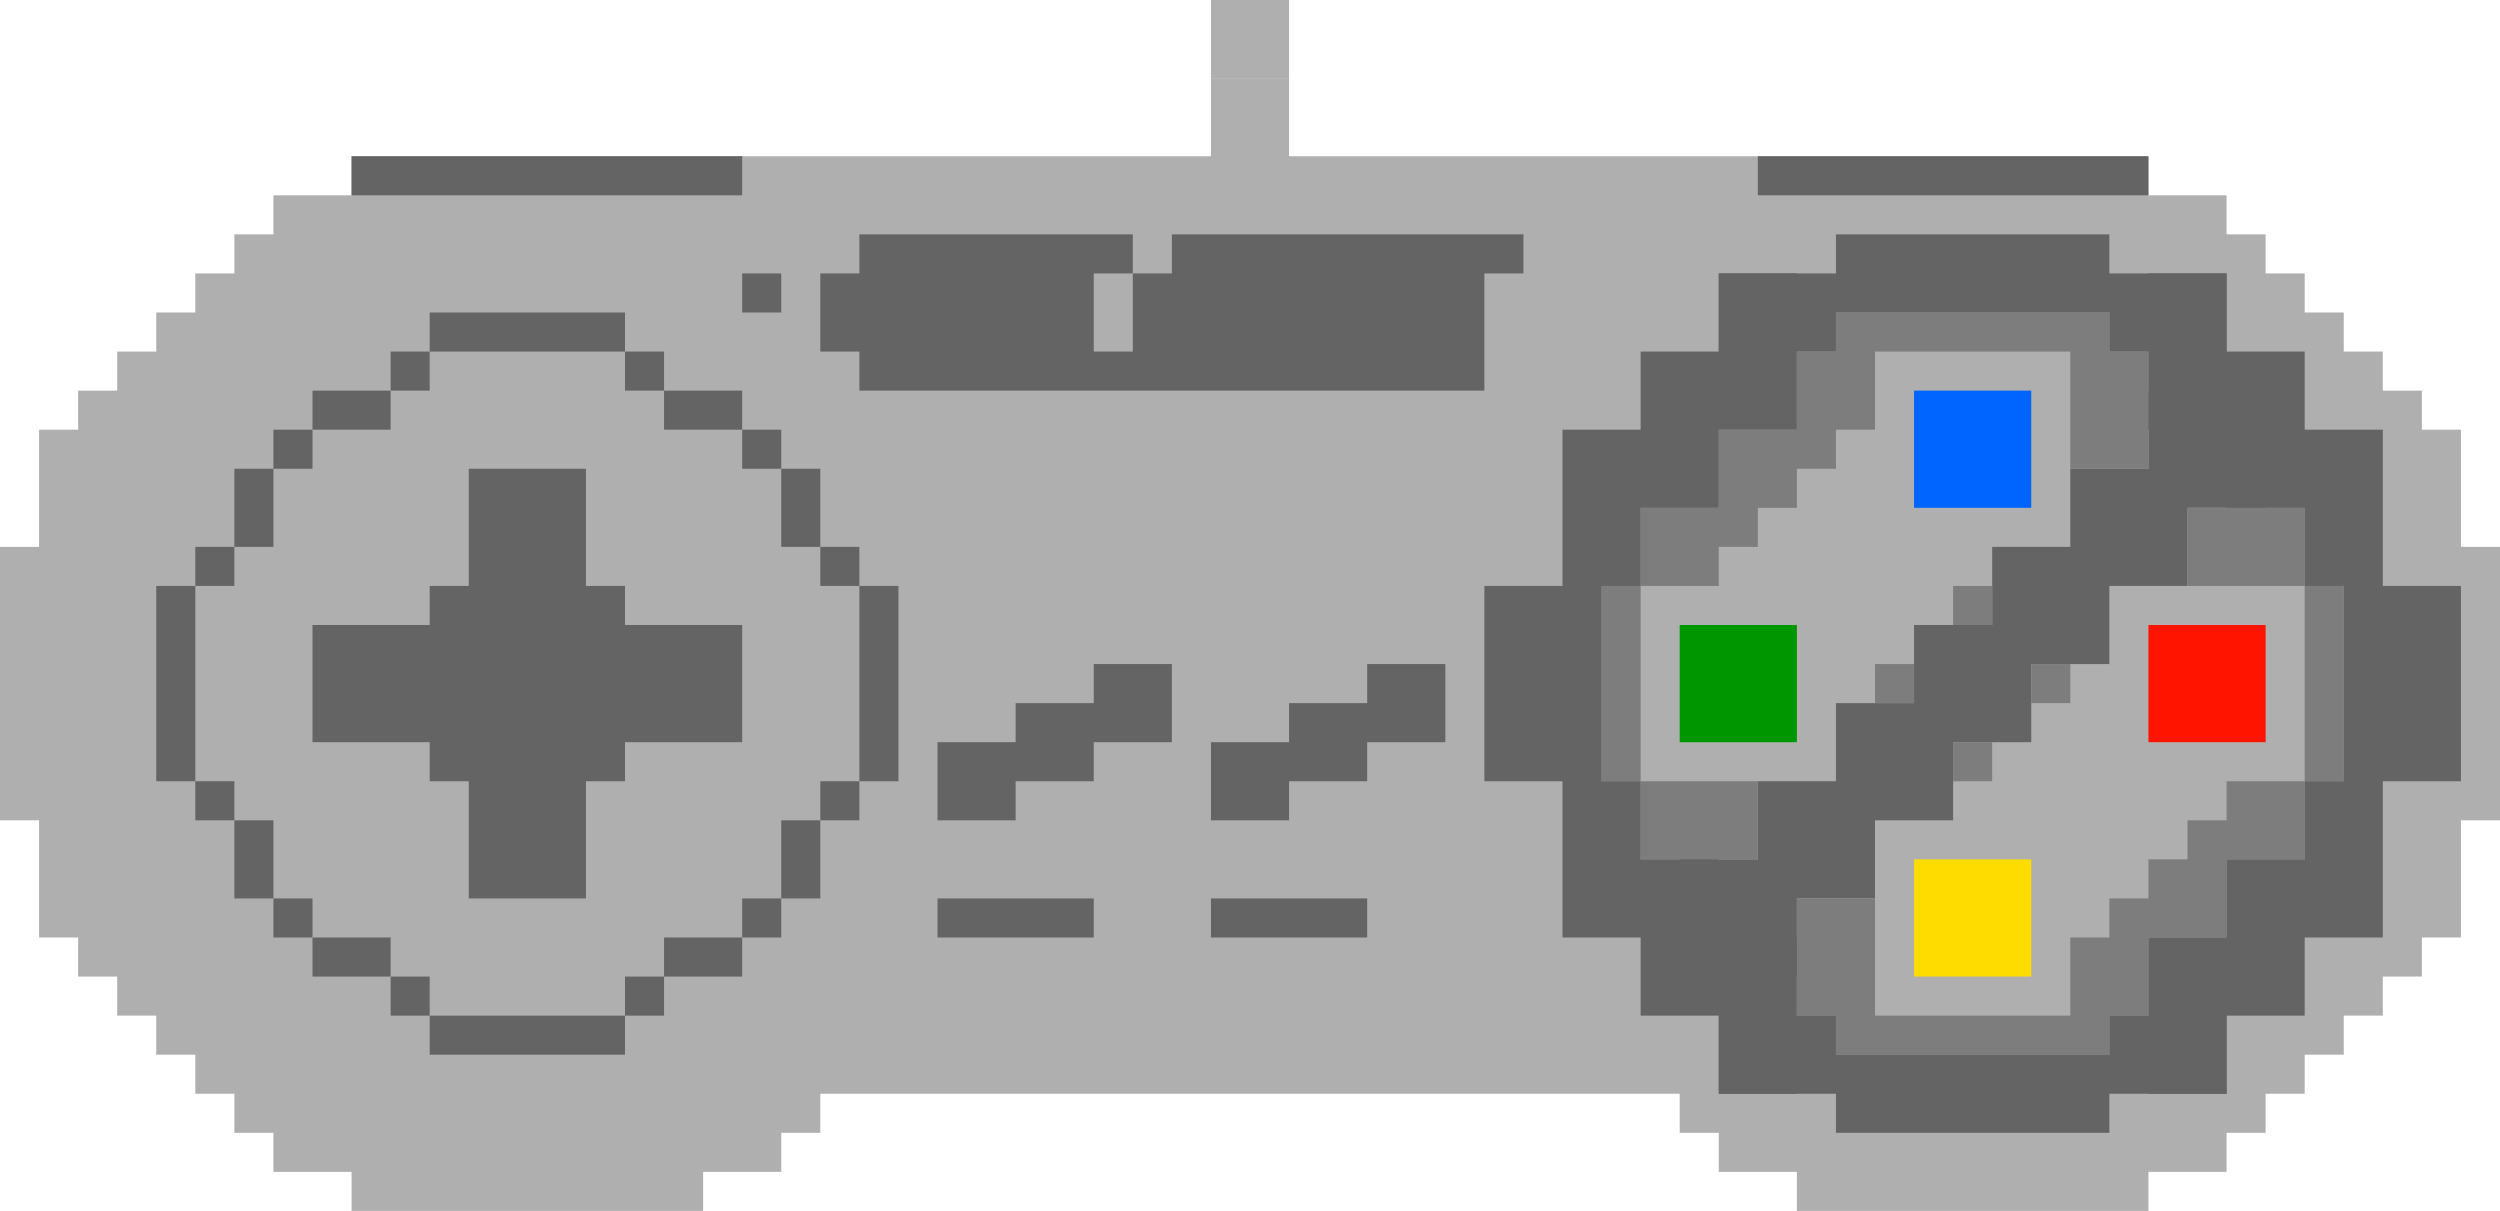
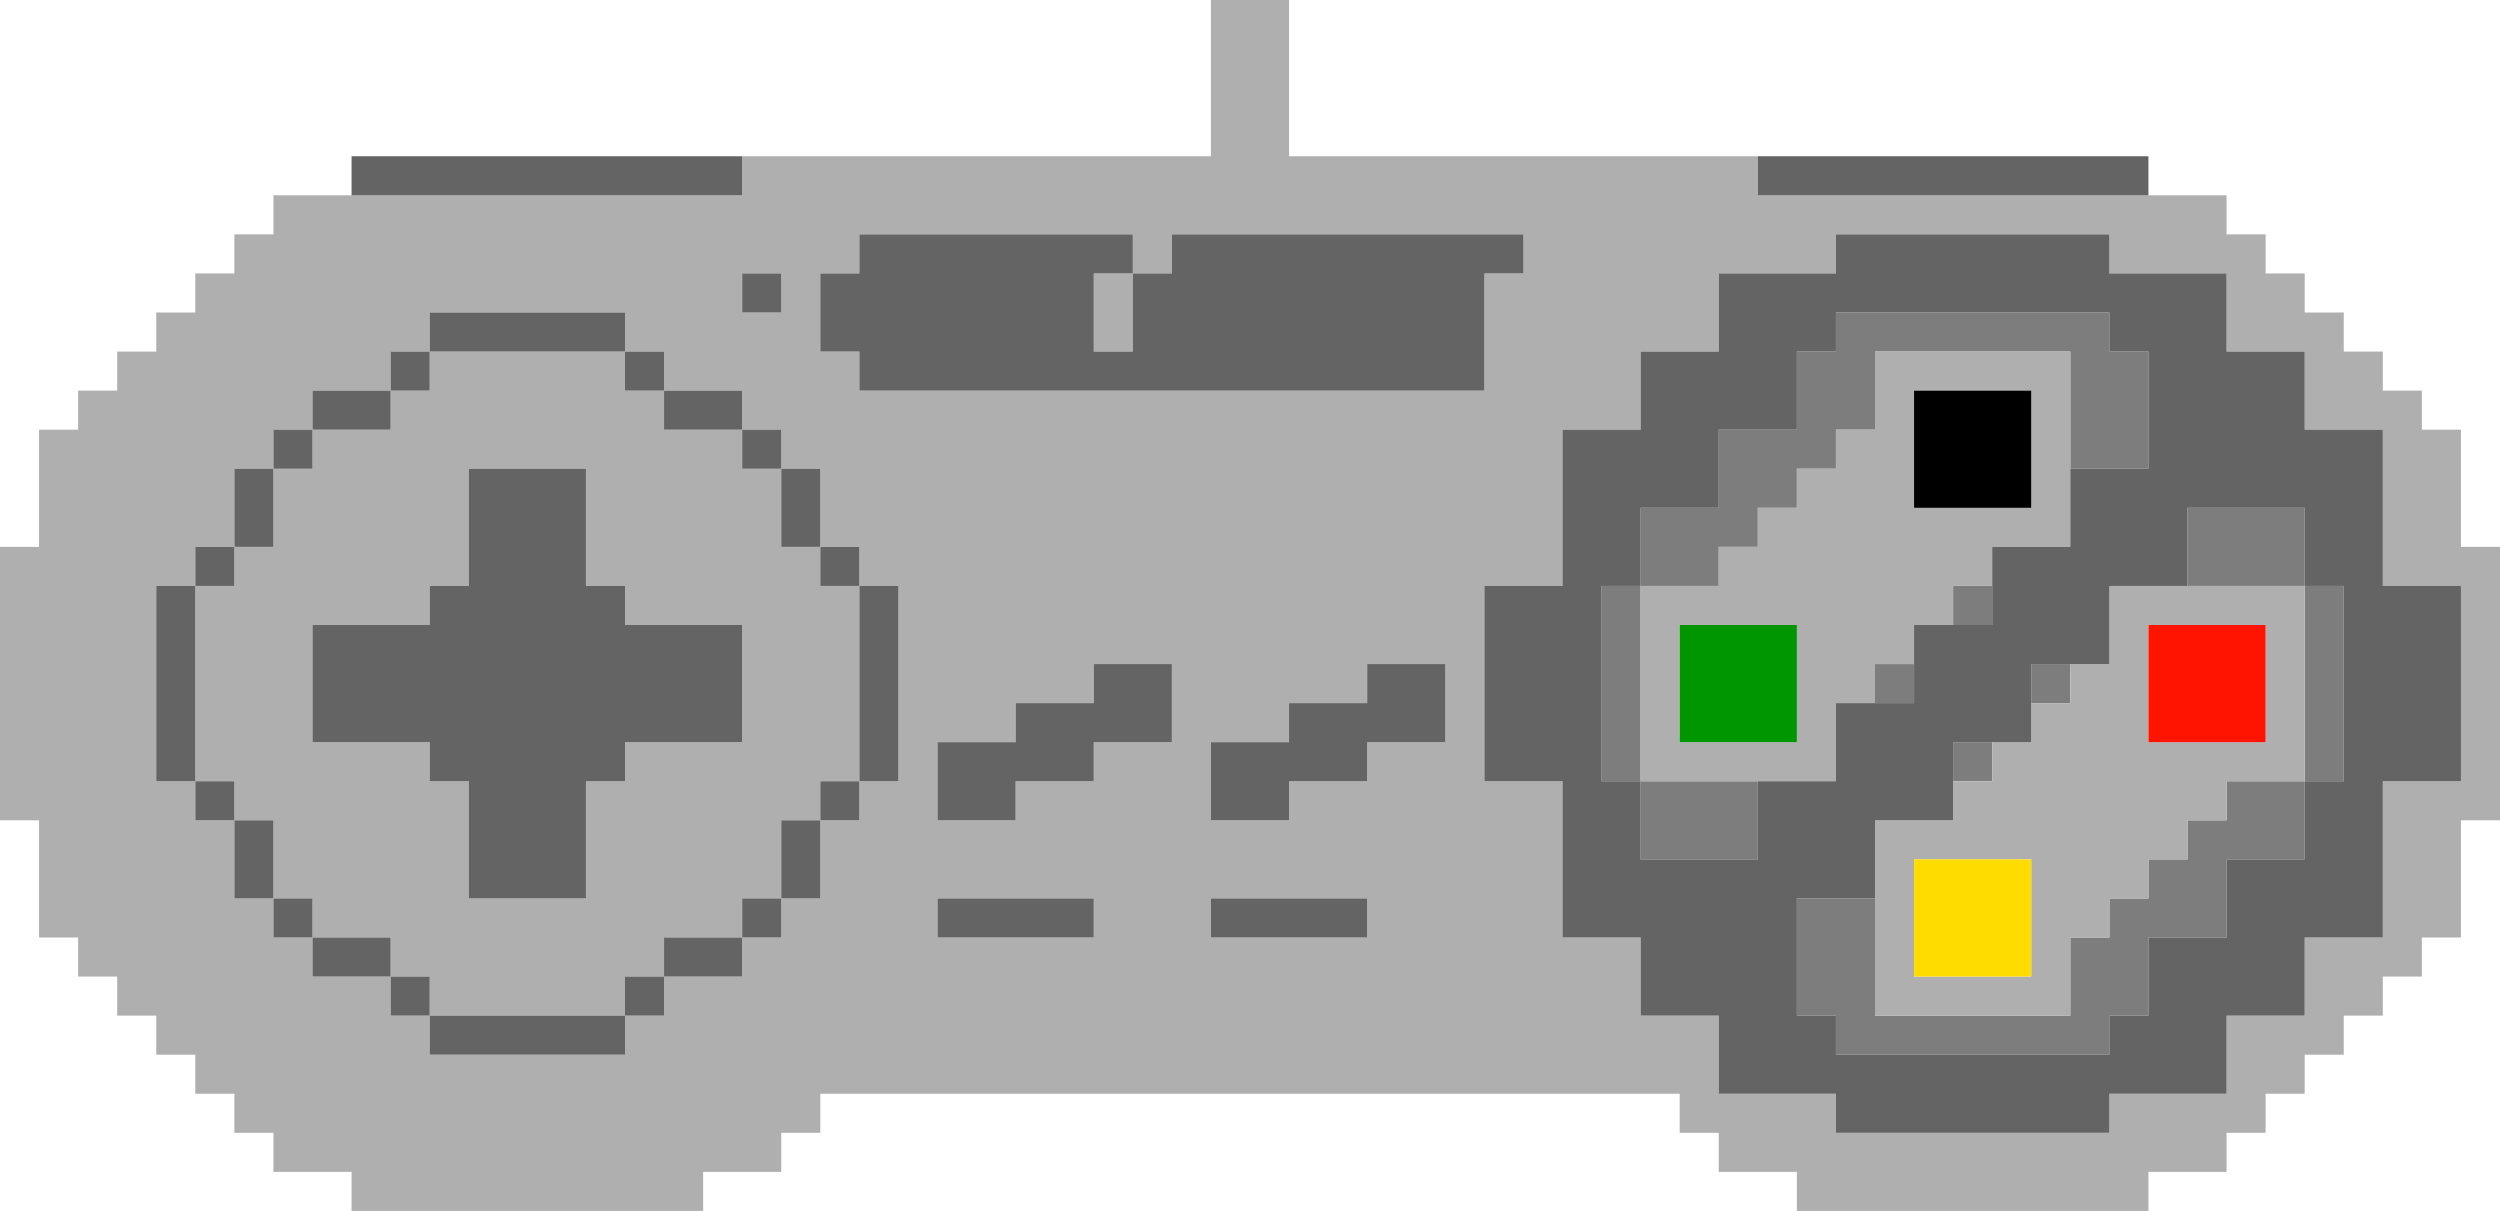
- <svg xmlns="http://www.w3.org/2000/svg" viewBox="0 0 640 310">
-   <g id="Ebene_2" data-name="Ebene 2">
-     <g id="Ebene_4" data-name="Ebene 4">
-       <polygon fill="#afafaf" points="630 140 630 110 620 110 620 100 610 100 610 90 600 90 600 80 590 80 590 70 580 70 580 60 570 60 570 50 550 50 550 40 330 40 330 20 320 20 310 20 310 40 90 40 90 50 70 50 70 60 60 60 60 70 50 70 50 80 40 80 40 90 30 90 30 100 20 100 20 110 10 110 10 140 0 140 0 210 10 210 10 240 20 240 20 250 30 250 30 260 40 260 40 270 50 270 50 280 60 280 60 290 70 290 70 300 90 300 90 310 180 310 180 300 200 300 200 290 210 290 210 280 320 280 430 280 430 290 440 290 440 300 460 300 460 310 550 310 550 300 570 300 570 290 580 290 580 280 590 280 590 270 600 270 600 260 610 260 610 250 620 250 620 240 630 240 630 210 640 210 640 140 630 140" />
-       <rect fill="#646464" x="490" y="160" width="30" height="30" />
-       <rect fill="#646464" x="470" y="180" width="30" height="30" />
-       <rect fill="#646464" x="450" y="200" width="30" height="30" />
-       <rect fill="#646464" x="430" y="220" width="30" height="30" />
-       <rect fill="#646464" x="510" y="140" width="30" height="30" />
-       <rect fill="#646464" x="530" y="120" width="30" height="30" />
-       <rect fill="#646464" x="550" y="100" width="30" height="30" />
-       <polygon fill="#7d7d7d" points="460 120 470 120 470 110 480 110 480 90 490 90 530 90 530 120 550 120 550 90 540 90 540 80 490 80 470 80 470 90 460 90 460 110 440 110 440 130 420 130 420 150 440 150 440 140 450 140 450 130 460 130 460 120" />
-       <polygon fill="#7d7d7d" points="570 210 560 210 560 220 550 220 550 230 540 230 540 240 530 240 530 260 520 260 480 260 480 230 460 230 460 260 470 260 470 270 520 270 540 270 540 260 550 260 550 240 570 240 570 220 590 220 590 200 570 200 570 210" />
-       <polygon fill="#7d7d7d" points="410 160 410 190 410 200 420 200 420 190 420 160 420 150 410 150 410 160" />
-       <rect fill="#7d7d7d" x="560" y="130" width="30" height="20" />
-       <rect fill="#7d7d7d" x="420" y="200" width="30" height="20" />
-       <polygon fill="#7d7d7d" points="590 150 590 160 590 190 590 200 600 200 600 190 600 160 600 150 590 150" />
-       <rect fill="#7d7d7d" x="500" y="190" width="10" height="10" />
-       <rect fill="#7d7d7d" x="520" y="170" width="10" height="10" />
-       <rect fill="#7d7d7d" x="500" y="150" width="10" height="10" />
-       <rect fill="#7d7d7d" x="480" y="170" width="10" height="10" />
-       <rect fill="#afafaf" x="310" width="20" height="20" />
-       <polygon fill="#646464" points="190 160 160 160 160 150 150 150 150 120 120 120 120 150 110 150 110 160 80 160 80 190 110 190 110 200 120 200 120 230 150 230 150 200 160 200 160 190 190 190 190 160" />
-       <rect fill="#646464" x="90" y="40" width="100" height="10" />
-       <rect fill="#646464" x="450" y="40" width="100" height="10" />
-       <polygon fill="#646464" points="280 170 280 180 260 180 260 190 240 190 240 210 260 210 260 200 280 200 280 190 300 190 300 170 280 170" />
-       <polygon fill="#646464" points="350 170 350 180 330 180 330 190 310 190 310 210 330 210 330 200 350 200 350 190 370 190 370 170 350 170" />
-       <rect fill="#646464" x="210" y="200" width="10" height="10" />
-       <rect fill="#646464" x="200" y="210" width="10" height="20" />
-       <rect fill="#646464" x="190" y="230" width="10" height="10" />
-       <rect fill="#646464" x="170" y="240" width="20" height="10" />
-       <rect fill="#646464" x="160" y="250" width="10" height="10" />
-       <rect fill="#646464" x="220" y="150" width="10" height="50" />
-       <rect fill="#646464" x="210" y="140" width="10" height="10" />
-       <rect fill="#646464" x="200" y="120" width="10" height="20" />
-       <rect fill="#646464" x="190" y="110" width="10" height="10" />
-       <rect fill="#646464" x="170" y="100" width="20" height="10" />
-       <rect fill="#646464" x="160" y="90" width="10" height="10" />
-       <rect fill="#646464" x="50" y="140" width="10" height="10" />
-       <rect fill="#646464" x="60" y="120" width="10" height="20" />
-       <rect fill="#646464" x="70" y="110" width="10" height="10" />
-       <rect fill="#646464" x="80" y="100" width="20" height="10" />
-       <rect fill="#646464" x="100" y="90" width="10" height="10" />
-       <rect fill="#646464" x="40" y="150" width="10" height="50" />
-       <rect fill="#646464" x="50" y="200" width="10" height="10" />
-       <rect fill="#646464" x="60" y="210" width="10" height="20" />
-       <rect fill="#646464" x="70" y="230" width="10" height="10" />
-       <rect fill="#646464" x="80" y="240" width="20" height="10" />
-       <rect fill="#646464" x="100" y="250" width="10" height="10" />
-       <polygon fill="#646464" points="140 90 160 90 160 80 140 80 130 80 110 80 110 90 130 90 140 90" />
-       <polygon fill="#646464" points="130 260 110 260 110 270 130 270 140 270 160 270 160 260 140 260 130 260" />
-       <rect fill="#646464" x="240" y="230" width="40" height="10" />
-       <rect fill="#646464" x="310" y="230" width="40" height="10" />
-       <polygon fill="#646464" points="420 150 420 130 440 130 440 110 460 110 460 70 440 70 440 90 420 90 420 110 400 110 400 150 380 150 380 200 400 200 400 240 420 240 420 260 440 260 440 280 460 280 460 240 440 240 440 220 420 220 420 200 410 200 410 150 420 150" />
-       <polygon fill="#646464" points="590 150 590 130 570 130 570 110 550 110 550 70 570 70 570 90 590 90 590 110 610 110 610 150 630 150 630 200 610 200 610 240 590 240 590 260 570 260 570 280 550 280 550 240 570 240 570 220 590 220 590 200 600 200 600 150 590 150" />
-       <polygon fill="#646464" points="540 260 540 270 470 270 470 260 440 260 440 280 470 280 470 290 540 290 540 280 570 280 570 260 540 260" />
-       <polygon fill="#646464" points="470 90 470 80 540 80 540 90 570 90 570 70 540 70 540 60 470 60 470 70 440 70 440 90 470 90" />
-       <rect fill="#0064ff" x="490" y="100" width="30" height="30" />
-       <rect fill="#ffdc00" x="490" y="220" width="30" height="30" />
-       <rect fill="#009600" x="430" y="160" width="30" height="30" transform="translate(270 620) rotate(-90)" />
-       <rect fill="#ff1400" x="550" y="160" width="30" height="30" transform="translate(390 740) rotate(-90)" />
-       <polygon fill="#646464" points="380 60 300 60 300 70 290 70 290 90 280 90 280 70 290 70 290 60 280 60 220 60 220 70 210 70 210 90 220 90 220 100 280 100 290 100 300 100 380 100 380 70 390 70 390 60 380 60" />
-       <rect fill="#646464" x="190" y="70" width="10" height="10" />
-     </g>
-   </g>
+ <svg xmlns="http://www.w3.org/2000/svg" version="1.1" id="Ebene_1" x="0px" y="0px" style="enable-background:new 0 0 640 310;">
+   <polygon fill="#7D7D7D" points="540 80 490 80 470 80 470 90 460 90 460 110 440 110 440 130 420 130 420 150 440 150 440 140 450 140 450 130 460 130 460 120 470 120 470 110 480 110 480 90 490 90 530 90 530 120 550 120 550 110 550 100 550 90 540 90" />
+   <polygon fill="#7D7D7D" points="570 210 560 210 560 220 550 220 550 230 540 230 540 240 530 240 530 260 520 260 480 260 480 230 460 230 460 240 460 250 460 260 470 260 470 270 520 270 540 270 540 260 550 260 550 240 570 240 570 220 590 220 590 200 570 200" />
+   <polygon fill="#7D7D7D" points="420 160 420 150 410 150 410 160 410 190 410 200 420 200 420 190" />
+   <polygon fill="#7D7D7D" points="560 130 560 150 590 150 590 130 580 130 570 130" />
+   <polygon fill="#7D7D7D" points="450 220 450 200 420 200 420 220 430 220 440 220" />
+   <polygon fill="#7D7D7D" points="590 190 590 200 600 200 600 190 600 160 600 150 590 150 590 160" />
+   <rect x="500" y="190" fill="#7D7D7D" width="10" height="10" />
+   <rect x="520" y="170" fill="#7D7D7D" width="10" height="10" />
+   <rect x="500" y="150" fill="#7D7D7D" width="10" height="10" />
+   <rect x="480" y="170" fill="#7D7D7D" width="10" height="10" />
+   <path fill="#AFAFAF" d="M 540 150 L 540 170 L 530 170 L 530 180 L 520 180 L 520 190 L 510 190 L 510 200 L 500 200 L 500 210 L 480 210 L 480 230 L 480 260 L 520 260 L 530 260 L 530 240 L 540 240 L 540 230 L 550 230 L 550 220 L 560 220 L 560 210 L 570 210 L 570 200 L 590 200 L 590 190 L 590 160 L 590 150 L 560 150 L 540 150 Z M 520 250 L 490 250 L 490 220 L 520 220 L 520 250 Z M 580 190 L 550 190 L 550 160 L 580 160 L 580 190 Z" />
+   <rect x="280" y="70" fill="#AFAFAF" width="10" height="20" />
+   <path fill="#AFAFAF" d="M 210 150 L 210 140 L 200 140 L 200 120 L 190 120 L 190 110 L 170 110 L 170 100 L 160 100 L 160 90 L 140 90 L 130 90 L 110 90 L 110 100 L 100 100 L 100 110 L 80 110 L 80 120 L 70 120 L 70 140 L 60 140 L 60 150 L 50 150 L 50 200 L 60 200 L 60 210 L 70 210 L 70 230 L 80 230 L 80 240 L 100 240 L 100 250 L 110 250 L 110 260 L 130 260 L 140 260 L 160 260 L 160 250 L 170 250 L 170 240 L 190 240 L 190 230 L 200 230 L 200 210 L 210 210 L 210 200 L 220 200 L 220 150 L 210 150 Z M 190 190 L 160 190 L 160 200 L 150 200 L 150 230 L 120 230 L 120 200 L 110 200 L 110 190 L 80 190 L 80 160 L 110 160 L 110 150 L 120 150 L 120 120 L 150 120 L 150 150 L 160 150 L 160 160 L 190 160 L 190 190 Z" />
+   <path fill="#AFAFAF" d="M 630 140 L 630 110 L 620 110 L 620 100 L 610 100 L 610 90 L 600 90 L 600 80 L 590 80 L 590 70 L 580 70 L 580 60 L 570 60 L 570 50 L 550 50 L 450 50 L 450 40 L 330 40 L 330 20 L 330 0 L 310 0 L 310 20 L 310 40 L 190 40 L 190 50 L 90 50 L 70 50 L 70 60 L 60 60 L 60 70 L 50 70 L 50 80 L 40 80 L 40 90 L 30 90 L 30 100 L 20 100 L 20 110 L 10 110 L 10 140 L 0 140 L 0 210 L 10 210 L 10 240 L 20 240 L 20 250 L 30 250 L 30 260 L 40 260 L 40 270 L 50 270 L 50 280 L 60 280 L 60 290 L 70 290 L 70 300 L 90 300 L 90 310 L 180 310 L 180 300 L 200 300 L 200 290 L 210 290 L 210 280 L 320 280 L 430 280 L 430 290 L 440 290 L 440 300 L 460 300 L 460 310 L 550 310 L 550 300 L 570 300 L 570 290 L 580 290 L 580 280 L 590 280 L 590 270 L 600 270 L 600 260 L 610 260 L 610 250 L 620 250 L 620 240 L 630 240 L 630 210 L 640 210 L 640 140 L 630 140 Z M 190 70 L 200 70 L 200 80 L 190 80 L 190 70 Z M 230 200 L 220 200 L 220 210 L 210 210 L 210 230 L 200 230 L 200 240 L 190 240 L 190 250 L 170 250 L 170 260 L 160 260 L 160 270 L 140 270 L 130 270 L 110 270 L 110 260 L 100 260 L 100 250 L 80 250 L 80 240 L 70 240 L 70 230 L 60 230 L 60 210 L 50 210 L 50 200 L 40 200 L 40 150 L 50 150 L 50 140 L 60 140 L 60 120 L 70 120 L 70 110 L 80 110 L 80 100 L 100 100 L 100 90 L 110 90 L 110 80 L 130 80 L 140 80 L 160 80 L 160 90 L 170 90 L 170 100 L 190 100 L 190 110 L 200 110 L 200 120 L 210 120 L 210 140 L 220 140 L 220 150 L 230 150 L 230 200 Z M 280 240 L 240 240 L 240 230 L 280 230 L 280 240 Z M 300 190 L 280 190 L 280 200 L 260 200 L 260 210 L 240 210 L 240 190 L 260 190 L 260 180 L 280 180 L 280 170 L 300 170 L 300 190 Z M 290 100 L 280 100 L 220 100 L 220 90 L 210 90 L 210 70 L 220 70 L 220 60 L 280 60 L 290 60 L 290 70 L 300 70 L 300 60 L 380 60 L 390 60 L 390 70 L 380 70 L 380 100 L 300 100 L 290 100 Z M 350 240 L 310 240 L 310 230 L 350 230 L 350 240 Z M 370 190 L 350 190 L 350 200 L 330 200 L 330 210 L 310 210 L 310 190 L 330 190 L 330 180 L 350 180 L 350 170 L 370 170 L 370 190 Z M 630 200 L 610 200 L 610 240 L 590 240 L 590 260 L 570 260 L 570 280 L 550 280 L 540 280 L 540 290 L 470 290 L 470 280 L 460 280 L 440 280 L 440 260 L 420 260 L 420 240 L 400 240 L 400 200 L 380 200 L 380 150 L 400 150 L 400 110 L 420 110 L 420 90 L 440 90 L 440 70 L 460 70 L 470 70 L 470 60 L 540 60 L 540 70 L 550 70 L 570 70 L 570 90 L 590 90 L 590 110 L 610 110 L 610 150 L 630 150 L 630 200 Z" />
+   <path fill="#AFAFAF" d="M 480 170 L 490 170 L 490 160 L 500 160 L 500 150 L 510 150 L 510 140 L 530 140 L 530 120 L 530 90 L 490 90 L 480 90 L 480 110 L 470 110 L 470 120 L 460 120 L 460 130 L 450 130 L 450 140 L 440 140 L 440 150 L 420 150 L 420 160 L 420 190 L 420 200 L 450 200 L 470 200 L 470 180 L 480 180 L 480 170 Z M 490 100 L 520 100 L 520 130 L 490 130 L 490 100 Z M 460 190 L 430 190 L 430 160 L 460 160 L 460 190 Z" />
+   <rect x="490" y="100" class="st2" width="30" height="30" />
+   <rect x="490" y="220" fill="#FFDC00" width="30" height="30" />
+   <rect x="430" y="160" fill="#009600" width="30" height="30" />
+   <rect x="550" y="160" fill="#FF1400" width="30" height="30" />
+   <polygon fill="#646464" points="160 150 150 150 150 120 120 120 120 150 110 150 110 160 80 160 80 190 110 190 110 200 120 200 120 230 150 230 150 200 160 200 160 190 190 190 190 160 160 160" />
+   <rect x="90" y="40" fill="#646464" width="100" height="10" />
+   <rect x="450" y="40" fill="#646464" width="100" height="10" />
+   <polygon fill="#646464" points="280 180 260 180 260 190 240 190 240 210 260 210 260 200 280 200 280 190 300 190 300 170 280 170" />
+   <polygon fill="#646464" points="350 180 330 180 330 190 310 190 310 210 330 210 330 200 350 200 350 190 370 190 370 170 350 170" />
+   <rect x="210" y="200" fill="#646464" width="10" height="10" />
+   <rect x="200" y="210" fill="#646464" width="10" height="20" />
+   <rect x="190" y="230" fill="#646464" width="10" height="10" />
+   <rect x="170" y="240" fill="#646464" width="20" height="10" />
+   <rect x="160" y="250" fill="#646464" width="10" height="10" />
+   <rect x="220" y="150" fill="#646464" width="10" height="50" />
+   <rect x="210" y="140" fill="#646464" width="10" height="10" />
+   <rect x="200" y="120" fill="#646464" width="10" height="20" />
+   <rect x="190" y="110" fill="#646464" width="10" height="10" />
+   <rect x="170" y="100" fill="#646464" width="20" height="10" />
+   <rect x="160" y="90" fill="#646464" width="10" height="10" />
+   <rect x="50" y="140" fill="#646464" width="10" height="10" />
+   <rect x="60" y="120" fill="#646464" width="10" height="20" />
+   <rect x="70" y="110" fill="#646464" width="10" height="10" />
+   <rect x="80" y="100" fill="#646464" width="20" height="10" />
+   <rect x="100" y="90" fill="#646464" width="10" height="10" />
+   <rect x="40" y="150" fill="#646464" width="10" height="50" />
+   <rect x="50" y="200" fill="#646464" width="10" height="10" />
+   <rect x="60" y="210" fill="#646464" width="10" height="20" />
+   <rect x="70" y="230" fill="#646464" width="10" height="10" />
+   <rect x="80" y="240" fill="#646464" width="20" height="10" />
+   <rect x="100" y="250" fill="#646464" width="10" height="10" />
+   <polygon fill="#646464" points="140 90 160 90 160 80 140 80 130 80 110 80 110 90 130 90" />
+   <polygon fill="#646464" points="130 260 110 260 110 270 130 270 140 270 160 270 160 260 140 260" />
+   <rect x="240" y="230" fill="#646464" width="40" height="10" />
+   <rect x="310" y="230" fill="#646464" width="40" height="10" />
+   <path fill="#646464" d="M 610 150 L 610 110 L 590 110 L 590 90 L 570 90 L 570 70 L 550 70 L 540 70 L 540 60 L 470 60 L 470 70 L 460 70 L 440 70 L 440 90 L 420 90 L 420 110 L 400 110 L 400 150 L 380 150 L 380 200 L 400 200 L 400 240 L 420 240 L 420 260 L 440 260 L 440 280 L 460 280 L 470 280 L 470 290 L 540 290 L 540 280 L 550 280 L 570 280 L 570 260 L 590 260 L 590 240 L 610 240 L 610 200 L 630 200 L 630 150 L 610 150 Z M 450 200 L 450 220 L 440 220 L 430 220 L 420 220 L 420 200 L 410 200 L 410 190 L 410 160 L 410 150 L 420 150 L 420 130 L 440 130 L 440 110 L 460 110 L 460 90 L 470 90 L 470 80 L 490 80 L 540 80 L 540 90 L 550 90 L 550 100 L 550 110 L 550 120 L 530 120 L 530 140 L 510 140 L 510 150 L 510 160 L 500 160 L 490 160 L 490 170 L 490 180 L 480 180 L 470 180 L 470 200 L 450 200 Z M 600 160 L 600 190 L 600 200 L 590 200 L 590 220 L 570 220 L 570 240 L 550 240 L 550 260 L 540 260 L 540 270 L 520 270 L 470 270 L 470 260 L 460 260 L 460 250 L 460 240 L 460 230 L 480 230 L 480 210 L 500 210 L 500 200 L 500 190 L 510 190 L 520 190 L 520 180 L 520 170 L 530 170 L 540 170 L 540 150 L 560 150 L 560 130 L 570 130 L 580 130 L 590 130 L 590 150 L 600 150 L 600 160 Z" />
+   <polygon fill="#646464" points="380 70 390 70 390 60 380 60 300 60 300 70 290 70 290 90 280 90 280 70 290 70 290 60 280 60 220 60 220 70 210 70 210 90 220 90 220 100 280 100 290 100 300 100 380 100" />
+   <rect x="190" y="70" fill="#646464" width="10" height="10" />
</svg>
